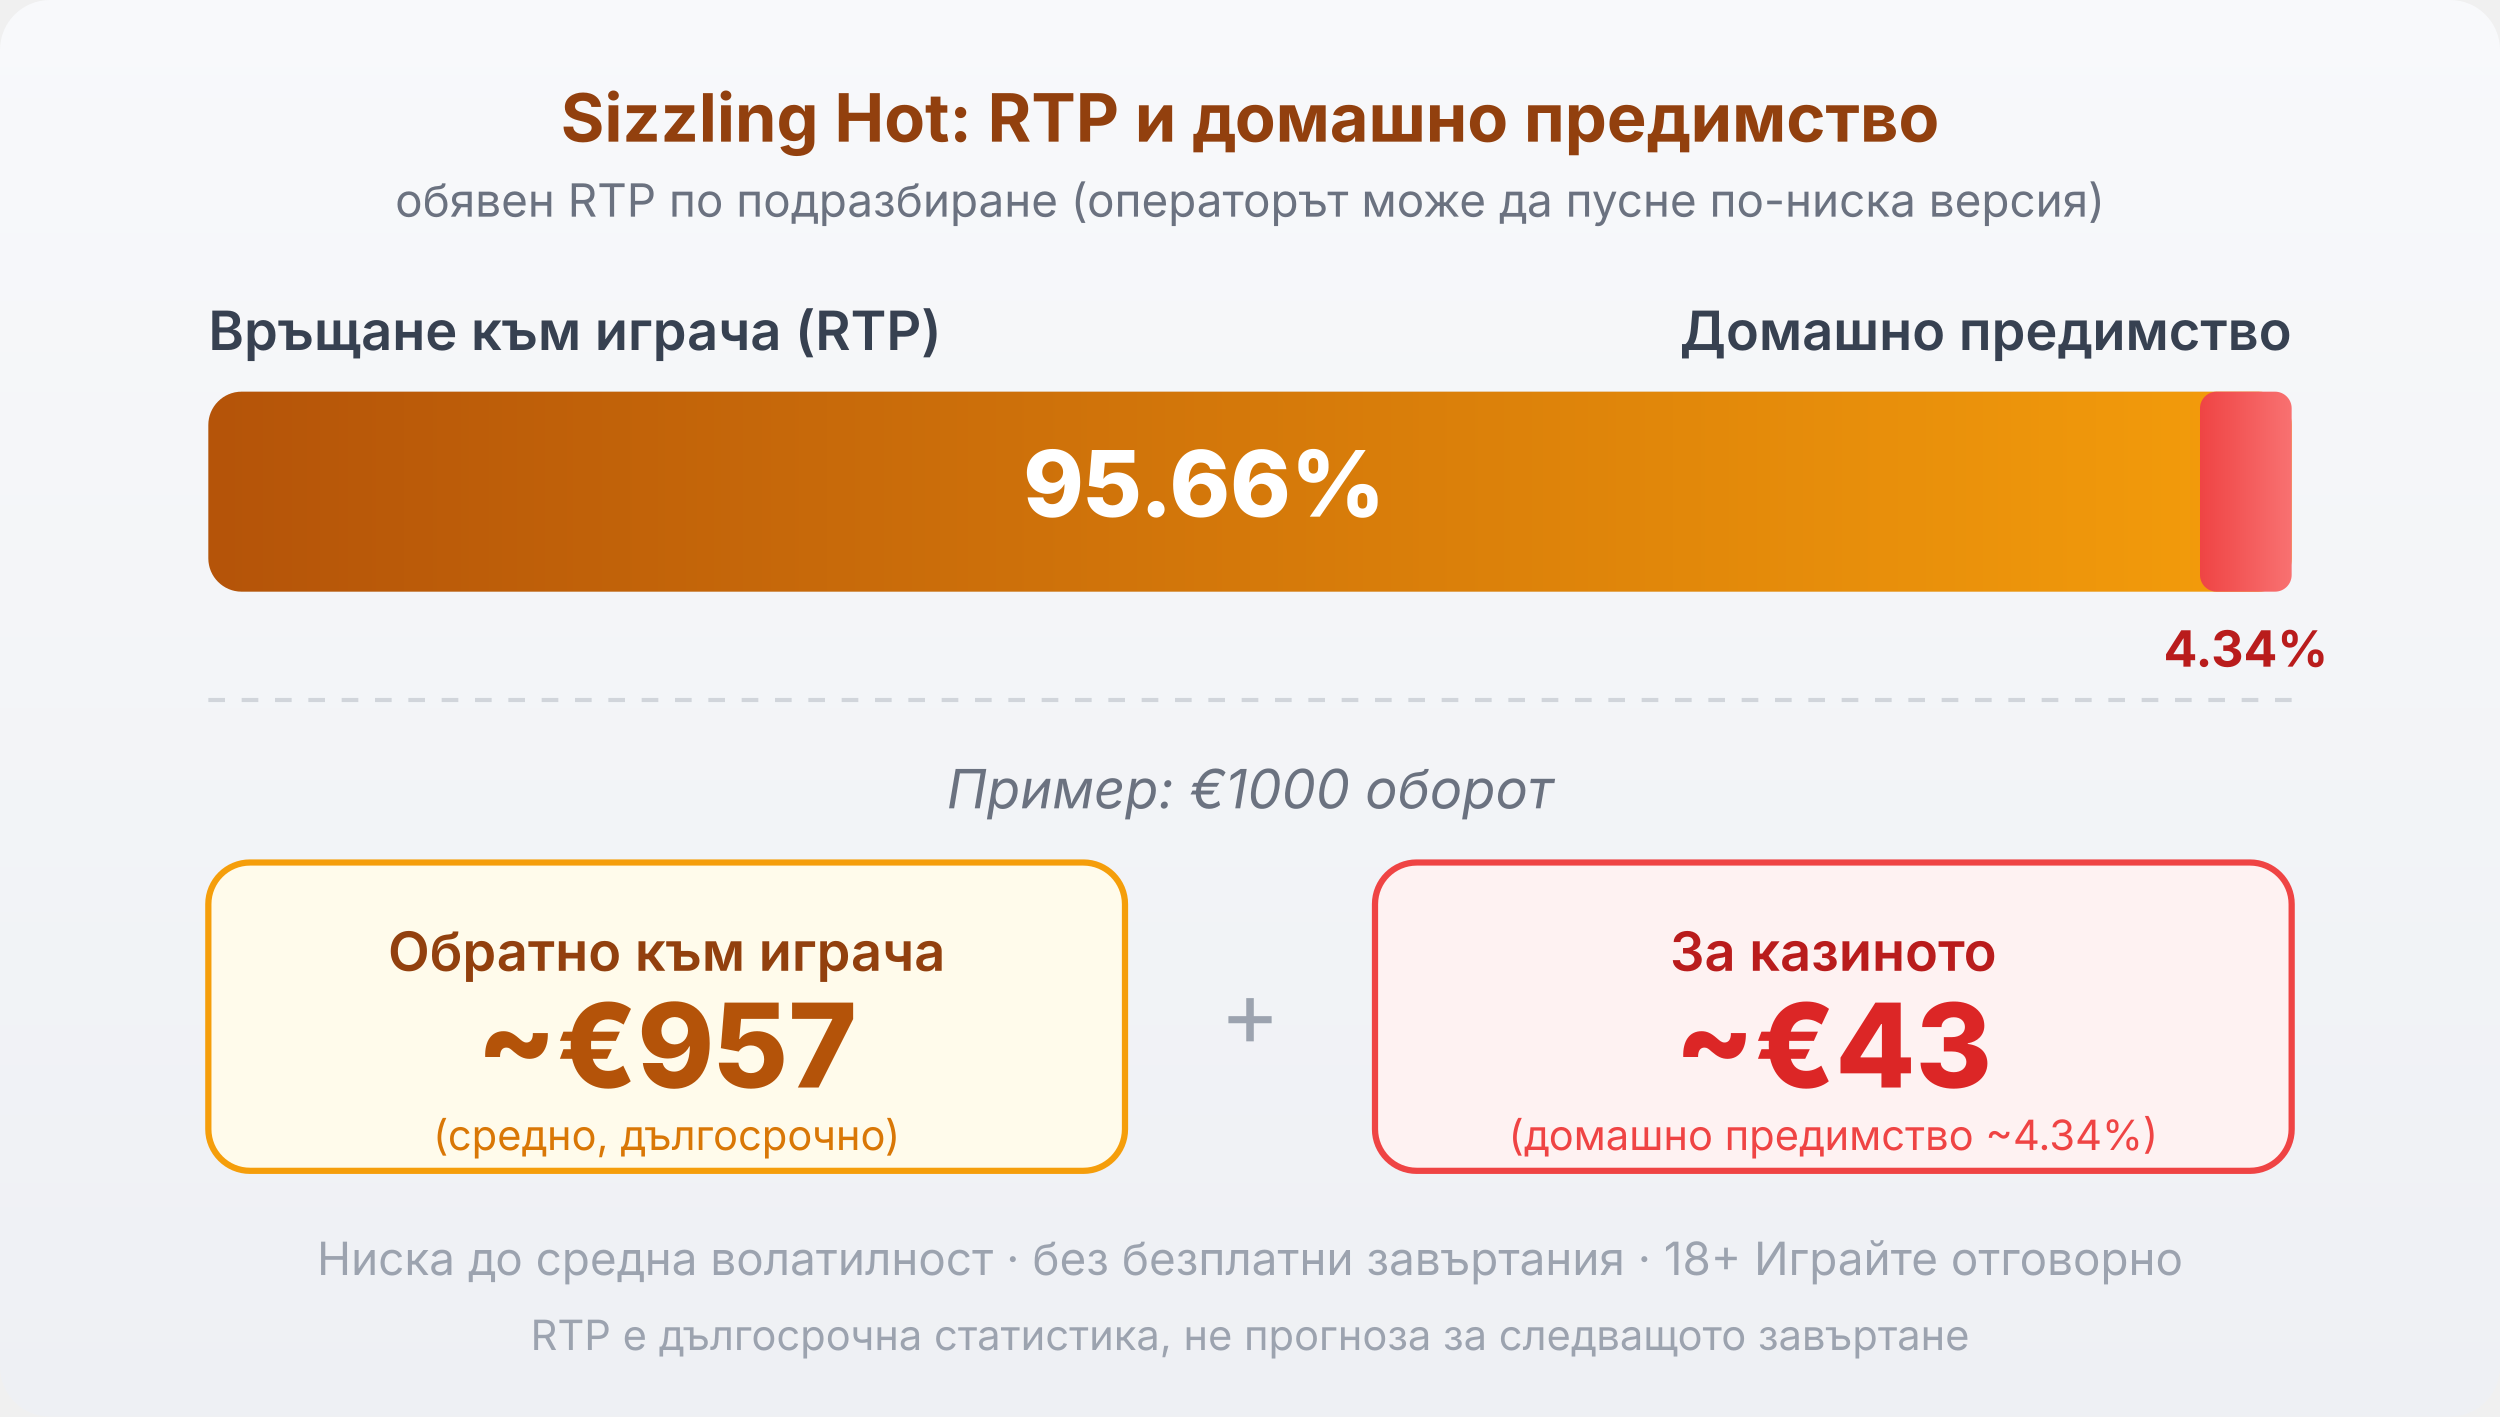
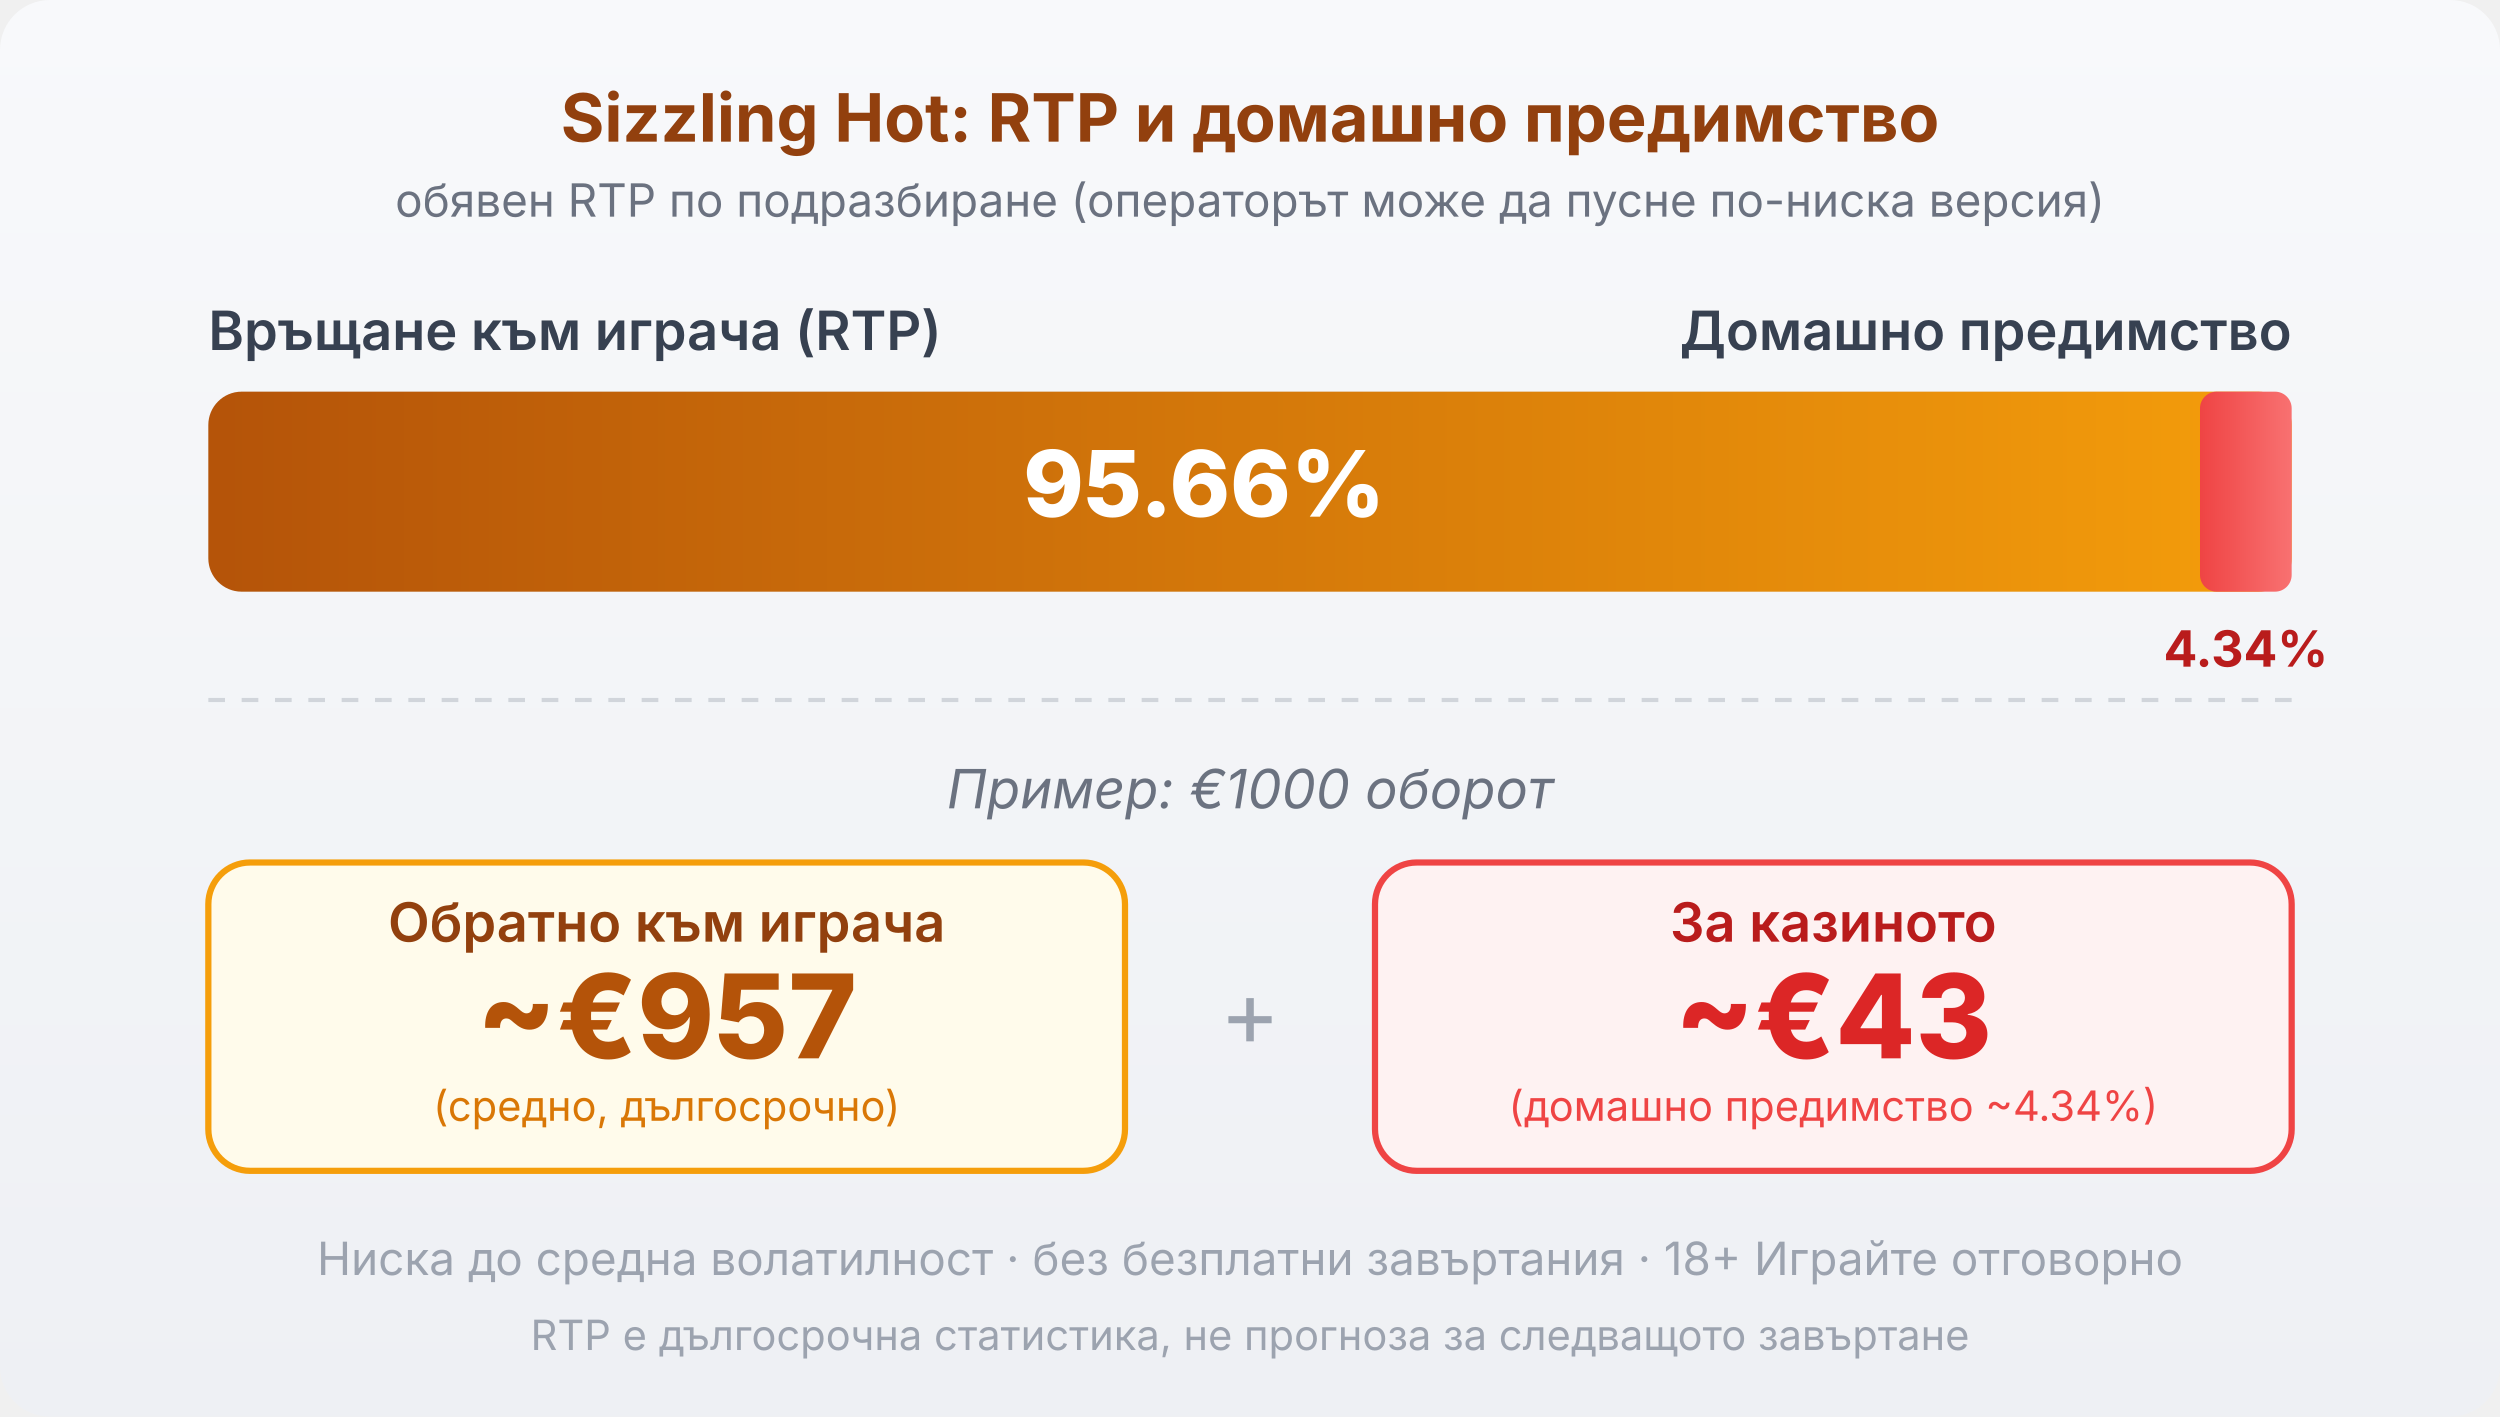
<svg xmlns="http://www.w3.org/2000/svg" viewBox="0 0 600 340" width="600" height="340" role="img" aria-label="Sizzling Hot RTP 95.66% и домашно предимство 4.34%: при €1000 оборот средно ~€957 се връщат на играча, ~€43 остават за казиното; ниска до средна волатилност, без безплатни завъртания">
  <defs>
    <linearGradient id="bg" x1="0" y1="0" x2="0" y2="1">
      <stop offset="0%" stop-color="#f8f9fb" />
      <stop offset="100%" stop-color="#eef0f4" />
    </linearGradient>
    <linearGradient id="playerBar" x1="0" y1="0" x2="1" y2="0">
      <stop offset="0%" stop-color="#b45309" />
      <stop offset="100%" stop-color="#f59e0b" />
    </linearGradient>
    <linearGradient id="houseBar" x1="0" y1="0" x2="1" y2="0">
      <stop offset="0%" stop-color="#ef4444" />
      <stop offset="100%" stop-color="#f87171" />
    </linearGradient>
  </defs>
  <rect width="600" height="340" rx="12" ry="12" fill="url(#bg)" />
  <text x="300" y="34" font-family="system-ui, -apple-system, sans-serif" font-size="16" font-weight="700" fill="#92400e" text-anchor="middle">Sizzling Hot: RTP и домашно предимство</text>
  <text x="300" y="52" font-family="system-ui, -apple-system, sans-serif" font-size="11" fill="#6b7280" text-anchor="middle">обявен RTP по подразбиране (операторът може да пусне по-ниска версия)</text>
  <text x="50" y="84" font-family="system-ui, -apple-system, sans-serif" font-size="13" fill="#374151" font-weight="600">Връщане към играча (RTP)</text>
  <text x="550" y="84" font-family="system-ui, -apple-system, sans-serif" font-size="13" fill="#374151" font-weight="600" text-anchor="end">Домашно предимство</text>
  <rect x="50" y="94" width="500" height="48" rx="8" fill="#e5e7eb" />
  <rect x="50" y="94" width="500" height="48" rx="8" fill="url(#playerBar)" />
  <rect x="528" y="94" width="22" height="48" rx="4" fill="url(#houseBar)" />
  <text x="289" y="124" font-family="system-ui, -apple-system, sans-serif" font-size="22" font-weight="800" fill="#ffffff" text-anchor="middle">95.66%</text>
  <text x="539" y="160" font-family="system-ui, -apple-system, sans-serif" font-size="12" font-weight="700" fill="#b91c1c" text-anchor="middle">4.34%</text>
  <line x1="50" y1="168" x2="550" y2="168" stroke="#d1d5db" stroke-width="1" stroke-dasharray="4,4" />
  <text x="300" y="194" font-family="system-ui, -apple-system, sans-serif" font-size="13" fill="#6b7280" text-anchor="middle" font-style="italic">Пример: €1000 оборот</text>
  <rect x="50" y="207" width="220" height="74" rx="10" fill="#fffbeb" stroke="#f59e0b" stroke-width="1.5" />
-   <text x="160" y="233" font-family="system-ui, -apple-system, sans-serif" font-size="13" fill="#92400e" text-anchor="middle" font-weight="600">Обратно към играча</text>
-   <text x="160" y="261" font-family="system-ui, -apple-system, sans-serif" font-size="28" font-weight="800" fill="#b45309" text-anchor="middle">~€957</text>
-   <text x="160" y="276" font-family="system-ui, -apple-system, sans-serif" font-size="10" fill="#d97706" text-anchor="middle">(средно, дългосрочно)</text>
+   <text x="160" y="226" font-family="system-ui, -apple-system, sans-serif" font-size="13" fill="#92400e" text-anchor="middle" font-weight="600">Обратно към играча</text>
+   <text x="160" y="254" font-family="system-ui, -apple-system, sans-serif" font-size="28" font-weight="800" fill="#b45309" text-anchor="middle">~€957</text>
+   <text x="160" y="269" font-family="system-ui, -apple-system, sans-serif" font-size="10" fill="#d97706" text-anchor="middle">(средно, дългосрочно)</text>
  <rect x="330" y="207" width="220" height="74" rx="10" fill="#fef2f2" stroke="#ef4444" stroke-width="1.5" />
-   <text x="440" y="233" font-family="system-ui, -apple-system, sans-serif" font-size="13" fill="#b91c1c" text-anchor="middle" font-weight="600">За казиното</text>
-   <text x="440" y="261" font-family="system-ui, -apple-system, sans-serif" font-size="28" font-weight="800" fill="#dc2626" text-anchor="middle">~€43</text>
-   <text x="440" y="276" font-family="system-ui, -apple-system, sans-serif" font-size="10" fill="#ef4444" text-anchor="middle">(домашно предимство ~4.34%)</text>
+   <text x="440" y="226" font-family="system-ui, -apple-system, sans-serif" font-size="13" fill="#b91c1c" text-anchor="middle" font-weight="600">За казиното</text>
+   <text x="440" y="254" font-family="system-ui, -apple-system, sans-serif" font-size="28" font-weight="800" fill="#dc2626" text-anchor="middle">~€43</text>
+   <text x="440" y="269" font-family="system-ui, -apple-system, sans-serif" font-size="10" fill="#ef4444" text-anchor="middle">(домашно предимство ~4.34%)</text>
  <text x="300" y="251" font-family="system-ui, -apple-system, sans-serif" font-size="22" fill="#9ca3af" text-anchor="middle">+</text>
  <text x="300" y="306" font-family="system-ui, -apple-system, sans-serif" font-size="11" fill="#9ca3af" text-anchor="middle">Ниска до средна волатилност · без безплатни завъртания · 18+ Играйте отговорно</text>
  <text x="300" y="324" font-family="system-ui, -apple-system, sans-serif" font-size="10" fill="#9ca3af" text-anchor="middle">RTP е дългосрочна статистика, не прогноза за следващото завъртане</text>
</svg>
